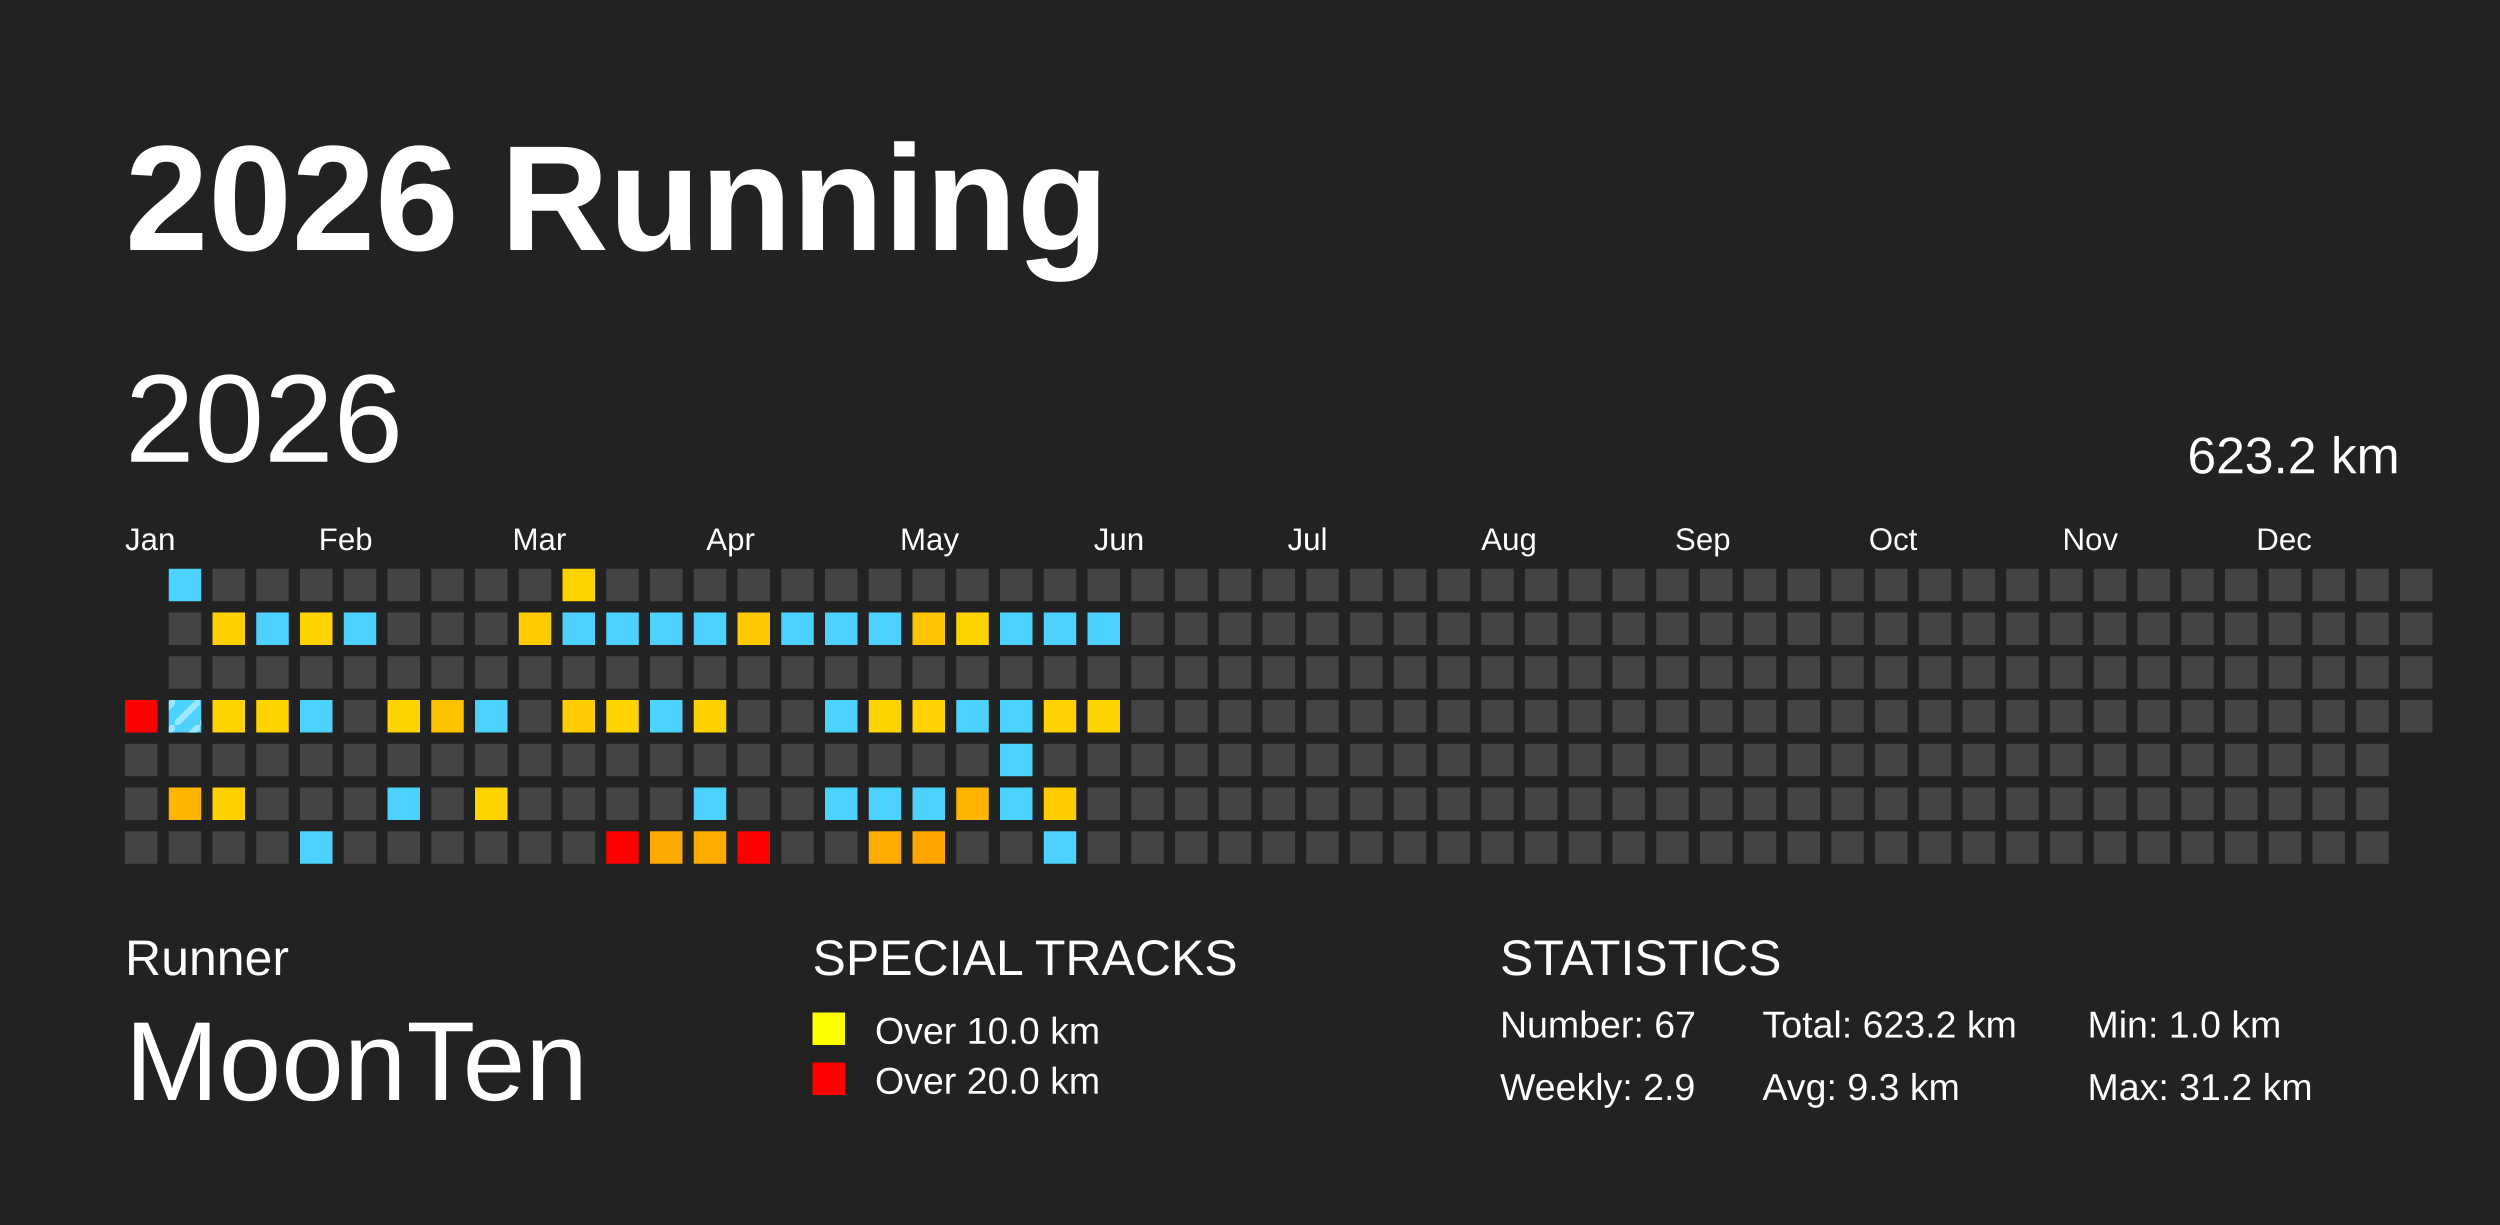
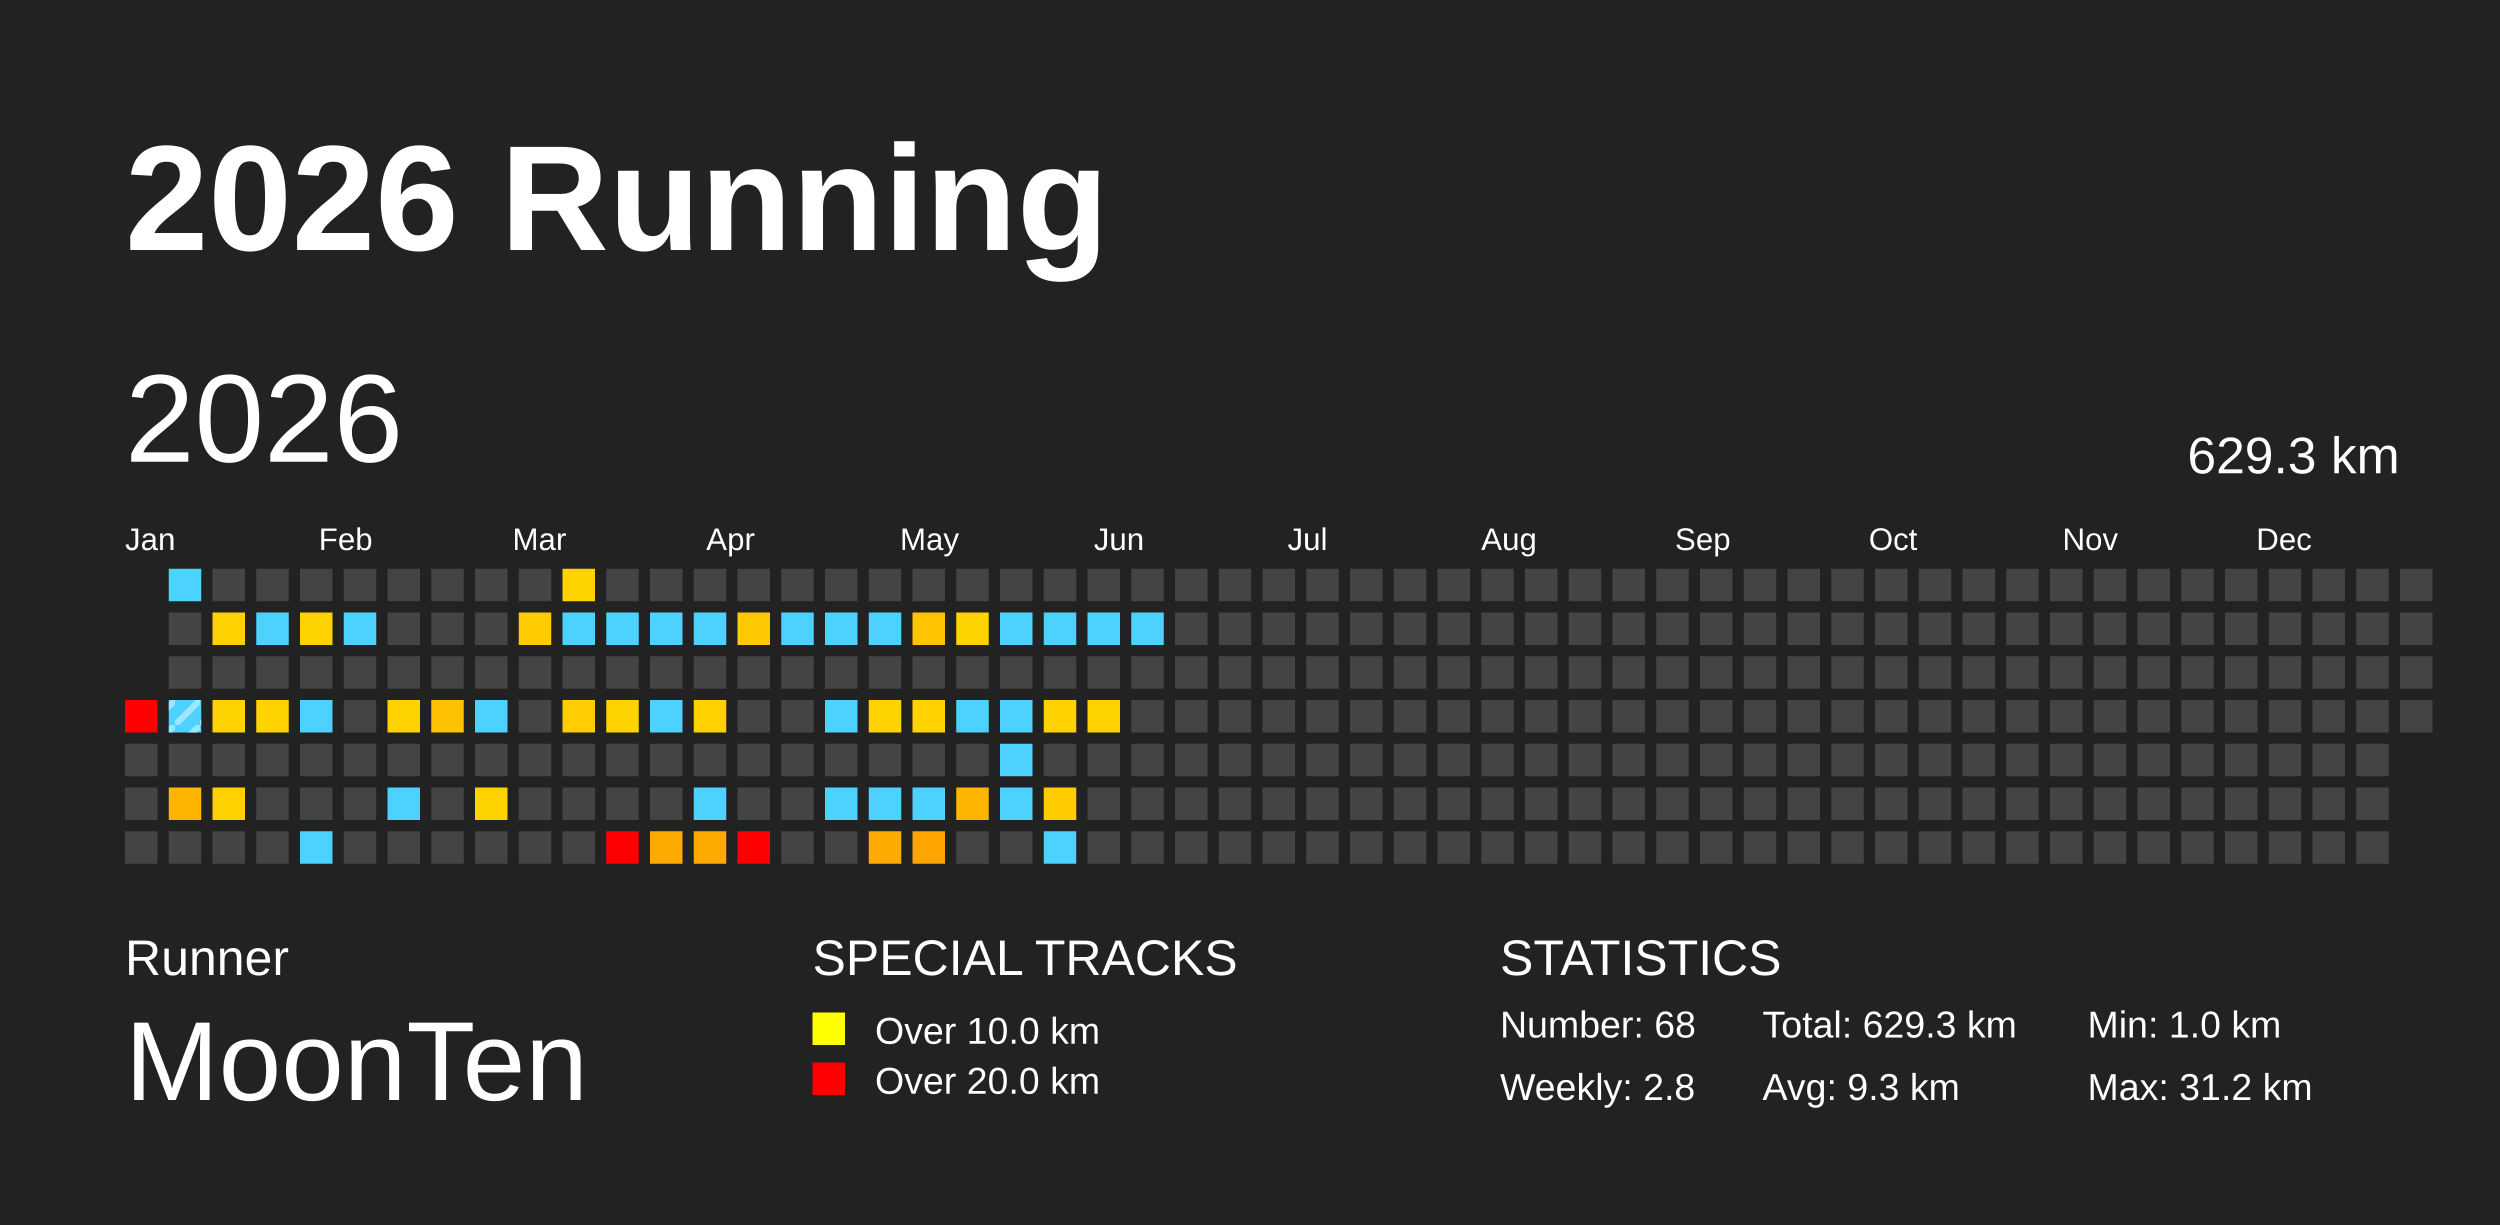
<svg xmlns="http://www.w3.org/2000/svg" baseProfile="full" height="98mm" version="1.1" viewBox="0,0,200,98" width="200mm">
  <defs>
    <pattern height="2" id="indoor-stripe" patternUnits="userSpaceOnUse" width="2">
      <line stroke="white" stroke-opacity="0.45" stroke-width="0.5" x1="0" x2="2" y1="2" y2="0" />
    </pattern>
  </defs>
  <rect fill="#222222" height="98" width="200" x="0" y="0" />
  <text fill="#FFFFFF" style="font-size:12px; font-family:Arial; font-weight:bold;" x="10" y="20">2026 Running</text>
  <text fill="#FFFFFF" style="font-size:4px; font-family:Arial" x="10" y="78">Runner</text>
  <text fill="#FFFFFF" style="font-size:9px; font-family:Arial" x="10" y="88">MoonTen</text>
  <text fill="#FFFFFF" style="font-size:4px; font-family:Arial" x="65" y="78">SPECIAL TRACKS</text>
  <rect fill="yellow" height="2.6" width="2.6" x="65" y="81" />
  <text fill="#FFFFFF" style="font-size:3px; font-family:Arial" x="70" y="83.5">Over 10.0 km</text>
  <rect fill="red" height="2.6" width="2.6" x="65" y="85" />
  <text fill="#FFFFFF" style="font-size:3px; font-family:Arial" x="70" y="87.5">Over 20.0 km</text>
  <text fill="#FFFFFF" style="font-size:4px; font-family:Arial" x="120" y="78">STATISTICS</text>
-   <text fill="#FFFFFF" style="font-size:3px; font-family:Arial" x="120" y="83">Number: 67</text>
-   <text fill="#FFFFFF" style="font-size:3px; font-family:Arial" x="120" y="88">Weekly: 2.9</text>
-   <text fill="#FFFFFF" style="font-size:3px; font-family:Arial" x="141" y="83">Total: 623.2 km</text>
+   <text fill="#FFFFFF" style="font-size:3px; font-family:Arial" x="120" y="83">Number: 68</text>
+   <text fill="#FFFFFF" style="font-size:3px; font-family:Arial" x="120" y="88">Weekly: 2.8</text>
+   <text fill="#FFFFFF" style="font-size:3px; font-family:Arial" x="141" y="83">Total: 629.3 km</text>
  <text fill="#FFFFFF" style="font-size:3px; font-family:Arial" x="141" y="88">Avg: 9.3 km</text>
  <text fill="#FFFFFF" style="font-size:3px; font-family:Arial" x="167" y="83">Min: 1.0 km</text>
  <text fill="#FFFFFF" style="font-size:3px; font-family:Arial" x="167" y="88">Max: 31.2 km</text>
  <text dominant-baseline="hanging" fill="#FFFFFF" style="font-size:10.0px; font-family:Arial;" x="10" y="30">2026</text>
-   <text dominant-baseline="hanging" fill="#FFFFFF" style="font-size:4.125px; font-family:Arial;" x="175" y="35">623.2 km</text>
+   <text dominant-baseline="hanging" fill="#FFFFFF" style="font-size:4.125px; font-family:Arial;" x="175" y="35">629.3 km</text>
  <text fill="#FFFFFF" style="font-size:2.5px; font-family:Arial" x="10.0" y="44">Jan</text>
  <text fill="#FFFFFF" style="font-size:2.5px; font-family:Arial" x="25.5" y="44">Feb</text>
  <text fill="#FFFFFF" style="font-size:2.5px; font-family:Arial" x="41.0" y="44">Mar</text>
  <text fill="#FFFFFF" style="font-size:2.5px; font-family:Arial" x="56.5" y="44">Apr</text>
  <text fill="#FFFFFF" style="font-size:2.5px; font-family:Arial" x="72.0" y="44">May</text>
  <text fill="#FFFFFF" style="font-size:2.5px; font-family:Arial" x="87.5" y="44">Jun</text>
  <text fill="#FFFFFF" style="font-size:2.5px; font-family:Arial" x="103.0" y="44">Jul</text>
  <text fill="#FFFFFF" style="font-size:2.5px; font-family:Arial" x="118.5" y="44">Aug</text>
  <text fill="#FFFFFF" style="font-size:2.5px; font-family:Arial" x="134.0" y="44">Sep</text>
  <text fill="#FFFFFF" style="font-size:2.5px; font-family:Arial" x="149.5" y="44">Oct</text>
  <text fill="#FFFFFF" style="font-size:2.5px; font-family:Arial" x="165.0" y="44">Nov</text>
  <text fill="#FFFFFF" style="font-size:2.5px; font-family:Arial" x="180.5" y="44">Dec</text>
  <rect fill="red" height="2.6" width="2.6" x="10.0" y="56.0" />
  <rect fill="#444444" height="2.6" width="2.6" x="10.0" y="59.5" />
  <rect fill="#444444" height="2.6" width="2.6" x="10.0" y="63.0" />
  <rect fill="#444444" height="2.6" width="2.6" x="10.0" y="66.5" />
  <rect fill="#4dd2ff" height="2.6" width="2.6" x="13.5" y="45.5" />
  <rect fill="#444444" height="2.6" width="2.6" x="13.5" y="49.0" />
  <rect fill="#444444" height="2.6" width="2.6" x="13.5" y="52.5" />
  <rect fill="#4dd2ff" height="2.6" width="2.6" x="13.5" y="56.0" />
  <rect fill="url(#indoor-stripe)" height="2.6" style="pointer-events: none;" width="2.6" x="13.5" y="56.0" />
  <rect fill="#444444" height="2.6" width="2.6" x="13.5" y="59.5" />
  <rect fill="#ffb500" height="2.6" width="2.6" x="13.5" y="63.0" />
  <rect fill="#444444" height="2.6" width="2.6" x="13.5" y="66.5" />
  <rect fill="#444444" height="2.6" width="2.6" x="17.0" y="45.5" />
  <rect fill="#ffd100" height="2.6" width="2.6" x="17.0" y="49.0" />
  <rect fill="#444444" height="2.6" width="2.6" x="17.0" y="52.5" />
  <rect fill="#ffd300" height="2.6" width="2.6" x="17.0" y="56.0" />
  <rect fill="#444444" height="2.6" width="2.6" x="17.0" y="59.5" />
  <rect fill="#ffd100" height="2.6" width="2.6" x="17.0" y="63.0" />
  <rect fill="#444444" height="2.6" width="2.6" x="17.0" y="66.5" />
  <rect fill="#444444" height="2.6" width="2.6" x="20.5" y="45.5" />
  <rect fill="#4dd2ff" height="2.6" width="2.6" x="20.5" y="49.0" />
  <rect fill="#444444" height="2.6" width="2.6" x="20.5" y="52.5" />
  <rect fill="#ffd300" height="2.6" width="2.6" x="20.5" y="56.0" />
  <rect fill="#444444" height="2.6" width="2.6" x="20.5" y="59.5" />
  <rect fill="#444444" height="2.6" width="2.6" x="20.5" y="63.0" />
  <rect fill="#444444" height="2.6" width="2.6" x="20.5" y="66.5" />
  <rect fill="#444444" height="2.6" width="2.6" x="24.0" y="45.5" />
  <rect fill="#ffd300" height="2.6" width="2.6" x="24.0" y="49.0" />
  <rect fill="#444444" height="2.6" width="2.6" x="24.0" y="52.5" />
  <rect fill="#4dd2ff" height="2.6" width="2.6" x="24.0" y="56.0" />
  <rect fill="#444444" height="2.6" width="2.6" x="24.0" y="59.5" />
  <rect fill="#444444" height="2.6" width="2.6" x="24.0" y="63.0" />
  <rect fill="#4dd2ff" height="2.6" width="2.6" x="24.0" y="66.5" />
  <rect fill="#444444" height="2.6" width="2.6" x="27.5" y="45.5" />
  <rect fill="#4dd2ff" height="2.6" width="2.6" x="27.5" y="49.0" />
  <rect fill="#444444" height="2.6" width="2.6" x="27.5" y="52.5" />
  <rect fill="#444444" height="2.6" width="2.6" x="27.5" y="56.0" />
  <rect fill="#444444" height="2.6" width="2.6" x="27.5" y="59.5" />
  <rect fill="#444444" height="2.6" width="2.6" x="27.5" y="63.0" />
  <rect fill="#444444" height="2.6" width="2.6" x="27.5" y="66.5" />
  <rect fill="#444444" height="2.6" width="2.6" x="31.0" y="45.5" />
  <rect fill="#444444" height="2.6" width="2.6" x="31.0" y="49.0" />
  <rect fill="#444444" height="2.6" width="2.6" x="31.0" y="52.5" />
  <rect fill="#ffd300" height="2.6" width="2.6" x="31.0" y="56.0" />
  <rect fill="#444444" height="2.6" width="2.6" x="31.0" y="59.5" />
  <rect fill="#4dd2ff" height="2.6" width="2.6" x="31.0" y="63.0" />
  <rect fill="#444444" height="2.6" width="2.6" x="31.0" y="66.5" />
  <rect fill="#444444" height="2.6" width="2.6" x="34.5" y="45.5" />
  <rect fill="#444444" height="2.6" width="2.6" x="34.5" y="49.0" />
  <rect fill="#444444" height="2.6" width="2.6" x="34.5" y="52.5" />
  <rect fill="#ffc200" height="2.6" width="2.6" x="34.5" y="56.0" />
  <rect fill="#444444" height="2.6" width="2.6" x="34.5" y="59.5" />
  <rect fill="#444444" height="2.6" width="2.6" x="34.5" y="63.0" />
  <rect fill="#444444" height="2.6" width="2.6" x="34.5" y="66.5" />
  <rect fill="#444444" height="2.6" width="2.6" x="38.0" y="45.5" />
  <rect fill="#444444" height="2.6" width="2.6" x="38.0" y="49.0" />
  <rect fill="#444444" height="2.6" width="2.6" x="38.0" y="52.5" />
  <rect fill="#4dd2ff" height="2.6" width="2.6" x="38.0" y="56.0" />
  <rect fill="#444444" height="2.6" width="2.6" x="38.0" y="59.5" />
  <rect fill="#ffd300" height="2.6" width="2.6" x="38.0" y="63.0" />
  <rect fill="#444444" height="2.6" width="2.6" x="38.0" y="66.5" />
  <rect fill="#444444" height="2.6" width="2.6" x="41.5" y="45.5" />
  <rect fill="#ffcc00" height="2.6" width="2.6" x="41.5" y="49.0" />
  <rect fill="#444444" height="2.6" width="2.6" x="41.5" y="52.5" />
  <rect fill="#444444" height="2.6" width="2.6" x="41.5" y="56.0" />
  <rect fill="#444444" height="2.6" width="2.6" x="41.5" y="59.5" />
  <rect fill="#444444" height="2.6" width="2.6" x="41.5" y="63.0" />
  <rect fill="#444444" height="2.6" width="2.6" x="41.5" y="66.5" />
  <rect fill="#ffd300" height="2.6" width="2.6" x="45.0" y="45.5" />
  <rect fill="#4dd2ff" height="2.6" width="2.6" x="45.0" y="49.0" />
  <rect fill="#444444" height="2.6" width="2.6" x="45.0" y="52.5" />
  <rect fill="#ffcd00" height="2.6" width="2.6" x="45.0" y="56.0" />
  <rect fill="#444444" height="2.6" width="2.6" x="45.0" y="59.5" />
  <rect fill="#444444" height="2.6" width="2.6" x="45.0" y="63.0" />
  <rect fill="#444444" height="2.6" width="2.6" x="45.0" y="66.5" />
  <rect fill="#444444" height="2.6" width="2.6" x="48.5" y="45.5" />
  <rect fill="#4dd2ff" height="2.6" width="2.6" x="48.5" y="49.0" />
  <rect fill="#444444" height="2.6" width="2.6" x="48.5" y="52.5" />
  <rect fill="#ffd300" height="2.6" width="2.6" x="48.5" y="56.0" />
  <rect fill="#444444" height="2.6" width="2.6" x="48.5" y="59.5" />
  <rect fill="#444444" height="2.6" width="2.6" x="48.5" y="63.0" />
  <rect fill="red" height="2.6" width="2.6" x="48.5" y="66.5" />
  <rect fill="#444444" height="2.6" width="2.6" x="52.0" y="45.5" />
  <rect fill="#4dd2ff" height="2.6" width="2.6" x="52.0" y="49.0" />
  <rect fill="#444444" height="2.6" width="2.6" x="52.0" y="52.5" />
  <rect fill="#4dd2ff" height="2.6" width="2.6" x="52.0" y="56.0" />
  <rect fill="#444444" height="2.6" width="2.6" x="52.0" y="59.5" />
  <rect fill="#444444" height="2.6" width="2.6" x="52.0" y="63.0" />
  <rect fill="#ffaa00" height="2.6" width="2.6" x="52.0" y="66.5" />
  <rect fill="#444444" height="2.6" width="2.6" x="55.5" y="45.5" />
  <rect fill="#4dd2ff" height="2.6" width="2.6" x="55.5" y="49.0" />
  <rect fill="#444444" height="2.6" width="2.6" x="55.5" y="52.5" />
  <rect fill="#ffd100" height="2.6" width="2.6" x="55.5" y="56.0" />
  <rect fill="#444444" height="2.6" width="2.6" x="55.5" y="59.5" />
  <rect fill="#4dd2ff" height="2.6" width="2.6" x="55.5" y="63.0" />
  <rect fill="#ffaa00" height="2.6" width="2.6" x="55.5" y="66.5" />
  <rect fill="#444444" height="2.6" width="2.6" x="59.0" y="45.5" />
  <rect fill="#ffc900" height="2.6" width="2.6" x="59.0" y="49.0" />
  <rect fill="#444444" height="2.6" width="2.6" x="59.0" y="52.5" />
  <rect fill="#444444" height="2.6" width="2.6" x="59.0" y="56.0" />
  <rect fill="#444444" height="2.6" width="2.6" x="59.0" y="59.5" />
  <rect fill="#444444" height="2.6" width="2.6" x="59.0" y="63.0" />
  <rect fill="red" height="2.6" width="2.6" x="59.0" y="66.5" />
  <rect fill="#444444" height="2.6" width="2.6" x="62.5" y="45.5" />
  <rect fill="#4dd2ff" height="2.6" width="2.6" x="62.5" y="49.0" />
  <rect fill="#444444" height="2.6" width="2.6" x="62.5" y="52.5" />
  <rect fill="#444444" height="2.6" width="2.6" x="62.5" y="56.0" />
  <rect fill="#444444" height="2.6" width="2.6" x="62.5" y="59.5" />
  <rect fill="#444444" height="2.6" width="2.6" x="62.5" y="63.0" />
  <rect fill="#444444" height="2.6" width="2.6" x="62.5" y="66.5" />
  <rect fill="#444444" height="2.6" width="2.6" x="66.0" y="45.5" />
  <rect fill="#4dd2ff" height="2.6" width="2.6" x="66.0" y="49.0" />
  <rect fill="#444444" height="2.6" width="2.6" x="66.0" y="52.5" />
  <rect fill="#4dd2ff" height="2.6" width="2.6" x="66.0" y="56.0" />
  <rect fill="#444444" height="2.6" width="2.6" x="66.0" y="59.5" />
  <rect fill="#4dd2ff" height="2.6" width="2.6" x="66.0" y="63.0" />
  <rect fill="#444444" height="2.6" width="2.6" x="66.0" y="66.5" />
  <rect fill="#444444" height="2.6" width="2.6" x="69.5" y="45.5" />
  <rect fill="#4dd2ff" height="2.6" width="2.6" x="69.5" y="49.0" />
  <rect fill="#444444" height="2.6" width="2.6" x="69.5" y="52.5" />
  <rect fill="#ffd300" height="2.6" width="2.6" x="69.5" y="56.0" />
  <rect fill="#444444" height="2.6" width="2.6" x="69.5" y="59.5" />
  <rect fill="#4dd2ff" height="2.6" width="2.6" x="69.5" y="63.0" />
  <rect fill="#ffaa00" height="2.6" width="2.6" x="69.5" y="66.5" />
  <rect fill="#444444" height="2.6" width="2.6" x="73.0" y="45.5" />
  <rect fill="#ffc300" height="2.6" width="2.6" x="73.0" y="49.0" />
  <rect fill="#444444" height="2.6" width="2.6" x="73.0" y="52.5" />
  <rect fill="#ffd200" height="2.6" width="2.6" x="73.0" y="56.0" />
  <rect fill="#444444" height="2.6" width="2.6" x="73.0" y="59.5" />
  <rect fill="#4dd2ff" height="2.6" width="2.6" x="73.0" y="63.0" />
  <rect fill="#ffa400" height="2.6" width="2.6" x="73.0" y="66.5" />
  <rect fill="#444444" height="2.6" width="2.6" x="76.5" y="45.5" />
  <rect fill="#ffd300" height="2.6" width="2.6" x="76.5" y="49.0" />
  <rect fill="#444444" height="2.6" width="2.6" x="76.5" y="52.5" />
  <rect fill="#4dd2ff" height="2.6" width="2.6" x="76.5" y="56.0" />
  <rect fill="#444444" height="2.6" width="2.6" x="76.5" y="59.5" />
  <rect fill="#ffb400" height="2.6" width="2.6" x="76.5" y="63.0" />
  <rect fill="#444444" height="2.6" width="2.6" x="76.5" y="66.5" />
  <rect fill="#444444" height="2.6" width="2.6" x="80.0" y="45.5" />
  <rect fill="#4dd2ff" height="2.6" width="2.6" x="80.0" y="49.0" />
  <rect fill="#444444" height="2.6" width="2.6" x="80.0" y="52.5" />
  <rect fill="#4dd2ff" height="2.6" width="2.6" x="80.0" y="56.0" />
  <rect fill="#4dd2ff" height="2.6" width="2.6" x="80.0" y="59.5" />
  <rect fill="#4dd2ff" height="2.6" width="2.6" x="80.0" y="63.0" />
  <rect fill="#444444" height="2.6" width="2.6" x="80.0" y="66.5" />
  <rect fill="#444444" height="2.6" width="2.6" x="83.5" y="45.5" />
  <rect fill="#4dd2ff" height="2.6" width="2.6" x="83.5" y="49.0" />
  <rect fill="#444444" height="2.6" width="2.6" x="83.5" y="52.5" />
  <rect fill="#ffd200" height="2.6" width="2.6" x="83.5" y="56.0" />
  <rect fill="#444444" height="2.6" width="2.6" x="83.5" y="59.5" />
  <rect fill="#ffcc00" height="2.6" width="2.6" x="83.5" y="63.0" />
  <rect fill="#4dd2ff" height="2.6" width="2.6" x="83.5" y="66.5" />
  <rect fill="#444444" height="2.6" width="2.6" x="87.0" y="45.5" />
  <rect fill="#4dd2ff" height="2.6" width="2.6" x="87.0" y="49.0" />
  <rect fill="#444444" height="2.6" width="2.6" x="87.0" y="52.5" />
  <rect fill="#ffd300" height="2.6" width="2.6" x="87.0" y="56.0" />
  <rect fill="#444444" height="2.6" width="2.6" x="87.0" y="59.5" />
  <rect fill="#444444" height="2.6" width="2.6" x="87.0" y="63.0" />
  <rect fill="#444444" height="2.6" width="2.6" x="87.0" y="66.5" />
  <rect fill="#444444" height="2.6" width="2.6" x="90.5" y="45.5" />
-   <rect fill="#444444" height="2.6" width="2.6" x="90.5" y="49.0" />
+   <rect fill="#4dd2ff" height="2.6" width="2.6" x="90.5" y="49.0" />
  <rect fill="#444444" height="2.6" width="2.6" x="90.5" y="52.5" />
  <rect fill="#444444" height="2.6" width="2.6" x="90.5" y="56.0" />
  <rect fill="#444444" height="2.6" width="2.6" x="90.5" y="59.5" />
  <rect fill="#444444" height="2.6" width="2.6" x="90.5" y="63.0" />
  <rect fill="#444444" height="2.6" width="2.6" x="90.5" y="66.5" />
  <rect fill="#444444" height="2.6" width="2.6" x="94.0" y="45.5" />
  <rect fill="#444444" height="2.6" width="2.6" x="94.0" y="49.0" />
  <rect fill="#444444" height="2.6" width="2.6" x="94.0" y="52.5" />
  <rect fill="#444444" height="2.6" width="2.6" x="94.0" y="56.0" />
  <rect fill="#444444" height="2.6" width="2.6" x="94.0" y="59.5" />
  <rect fill="#444444" height="2.6" width="2.6" x="94.0" y="63.0" />
  <rect fill="#444444" height="2.6" width="2.6" x="94.0" y="66.5" />
  <rect fill="#444444" height="2.6" width="2.6" x="97.5" y="45.5" />
  <rect fill="#444444" height="2.6" width="2.6" x="97.5" y="49.0" />
  <rect fill="#444444" height="2.6" width="2.6" x="97.5" y="52.5" />
  <rect fill="#444444" height="2.6" width="2.6" x="97.5" y="56.0" />
  <rect fill="#444444" height="2.6" width="2.6" x="97.5" y="59.5" />
  <rect fill="#444444" height="2.6" width="2.6" x="97.5" y="63.0" />
  <rect fill="#444444" height="2.6" width="2.6" x="97.5" y="66.5" />
  <rect fill="#444444" height="2.6" width="2.6" x="101.0" y="45.5" />
  <rect fill="#444444" height="2.6" width="2.6" x="101.0" y="49.0" />
  <rect fill="#444444" height="2.6" width="2.6" x="101.0" y="52.5" />
  <rect fill="#444444" height="2.6" width="2.6" x="101.0" y="56.0" />
  <rect fill="#444444" height="2.6" width="2.6" x="101.0" y="59.5" />
  <rect fill="#444444" height="2.6" width="2.6" x="101.0" y="63.0" />
  <rect fill="#444444" height="2.6" width="2.6" x="101.0" y="66.5" />
  <rect fill="#444444" height="2.6" width="2.6" x="104.5" y="45.5" />
  <rect fill="#444444" height="2.6" width="2.6" x="104.5" y="49.0" />
  <rect fill="#444444" height="2.6" width="2.6" x="104.5" y="52.5" />
  <rect fill="#444444" height="2.6" width="2.6" x="104.5" y="56.0" />
  <rect fill="#444444" height="2.6" width="2.6" x="104.5" y="59.5" />
  <rect fill="#444444" height="2.6" width="2.6" x="104.5" y="63.0" />
  <rect fill="#444444" height="2.6" width="2.6" x="104.5" y="66.5" />
  <rect fill="#444444" height="2.6" width="2.6" x="108.0" y="45.5" />
  <rect fill="#444444" height="2.6" width="2.6" x="108.0" y="49.0" />
  <rect fill="#444444" height="2.6" width="2.6" x="108.0" y="52.5" />
  <rect fill="#444444" height="2.6" width="2.6" x="108.0" y="56.0" />
  <rect fill="#444444" height="2.6" width="2.6" x="108.0" y="59.5" />
  <rect fill="#444444" height="2.6" width="2.6" x="108.0" y="63.0" />
  <rect fill="#444444" height="2.6" width="2.6" x="108.0" y="66.5" />
  <rect fill="#444444" height="2.6" width="2.6" x="111.5" y="45.5" />
  <rect fill="#444444" height="2.6" width="2.6" x="111.5" y="49.0" />
  <rect fill="#444444" height="2.6" width="2.6" x="111.5" y="52.5" />
  <rect fill="#444444" height="2.6" width="2.6" x="111.5" y="56.0" />
  <rect fill="#444444" height="2.6" width="2.6" x="111.5" y="59.5" />
  <rect fill="#444444" height="2.6" width="2.6" x="111.5" y="63.0" />
  <rect fill="#444444" height="2.6" width="2.6" x="111.5" y="66.5" />
  <rect fill="#444444" height="2.6" width="2.6" x="115.0" y="45.5" />
  <rect fill="#444444" height="2.6" width="2.6" x="115.0" y="49.0" />
  <rect fill="#444444" height="2.6" width="2.6" x="115.0" y="52.5" />
  <rect fill="#444444" height="2.6" width="2.6" x="115.0" y="56.0" />
  <rect fill="#444444" height="2.6" width="2.6" x="115.0" y="59.5" />
  <rect fill="#444444" height="2.6" width="2.6" x="115.0" y="63.0" />
  <rect fill="#444444" height="2.6" width="2.6" x="115.0" y="66.5" />
  <rect fill="#444444" height="2.6" width="2.6" x="118.5" y="45.5" />
  <rect fill="#444444" height="2.6" width="2.6" x="118.5" y="49.0" />
  <rect fill="#444444" height="2.6" width="2.6" x="118.5" y="52.5" />
  <rect fill="#444444" height="2.6" width="2.6" x="118.5" y="56.0" />
  <rect fill="#444444" height="2.6" width="2.6" x="118.5" y="59.5" />
  <rect fill="#444444" height="2.6" width="2.6" x="118.5" y="63.0" />
  <rect fill="#444444" height="2.6" width="2.6" x="118.5" y="66.5" />
  <rect fill="#444444" height="2.6" width="2.6" x="122.0" y="45.5" />
  <rect fill="#444444" height="2.6" width="2.6" x="122.0" y="49.0" />
  <rect fill="#444444" height="2.6" width="2.6" x="122.0" y="52.5" />
  <rect fill="#444444" height="2.6" width="2.6" x="122.0" y="56.0" />
  <rect fill="#444444" height="2.6" width="2.6" x="122.0" y="59.5" />
  <rect fill="#444444" height="2.6" width="2.6" x="122.0" y="63.0" />
  <rect fill="#444444" height="2.6" width="2.6" x="122.0" y="66.5" />
  <rect fill="#444444" height="2.6" width="2.6" x="125.5" y="45.5" />
  <rect fill="#444444" height="2.6" width="2.6" x="125.5" y="49.0" />
  <rect fill="#444444" height="2.6" width="2.6" x="125.5" y="52.5" />
  <rect fill="#444444" height="2.6" width="2.6" x="125.5" y="56.0" />
  <rect fill="#444444" height="2.6" width="2.6" x="125.5" y="59.5" />
  <rect fill="#444444" height="2.6" width="2.6" x="125.5" y="63.0" />
  <rect fill="#444444" height="2.6" width="2.6" x="125.5" y="66.5" />
  <rect fill="#444444" height="2.6" width="2.6" x="129.0" y="45.5" />
  <rect fill="#444444" height="2.6" width="2.6" x="129.0" y="49.0" />
  <rect fill="#444444" height="2.6" width="2.6" x="129.0" y="52.5" />
  <rect fill="#444444" height="2.6" width="2.6" x="129.0" y="56.0" />
  <rect fill="#444444" height="2.6" width="2.6" x="129.0" y="59.5" />
  <rect fill="#444444" height="2.6" width="2.6" x="129.0" y="63.0" />
  <rect fill="#444444" height="2.6" width="2.6" x="129.0" y="66.5" />
  <rect fill="#444444" height="2.6" width="2.6" x="132.5" y="45.5" />
  <rect fill="#444444" height="2.6" width="2.6" x="132.5" y="49.0" />
  <rect fill="#444444" height="2.6" width="2.6" x="132.5" y="52.5" />
  <rect fill="#444444" height="2.6" width="2.6" x="132.5" y="56.0" />
  <rect fill="#444444" height="2.6" width="2.6" x="132.5" y="59.5" />
  <rect fill="#444444" height="2.6" width="2.6" x="132.5" y="63.0" />
  <rect fill="#444444" height="2.6" width="2.6" x="132.5" y="66.5" />
  <rect fill="#444444" height="2.6" width="2.6" x="136.0" y="45.5" />
  <rect fill="#444444" height="2.6" width="2.6" x="136.0" y="49.0" />
  <rect fill="#444444" height="2.6" width="2.6" x="136.0" y="52.5" />
  <rect fill="#444444" height="2.6" width="2.6" x="136.0" y="56.0" />
  <rect fill="#444444" height="2.6" width="2.6" x="136.0" y="59.5" />
  <rect fill="#444444" height="2.6" width="2.6" x="136.0" y="63.0" />
  <rect fill="#444444" height="2.6" width="2.6" x="136.0" y="66.5" />
  <rect fill="#444444" height="2.6" width="2.6" x="139.5" y="45.5" />
  <rect fill="#444444" height="2.6" width="2.6" x="139.5" y="49.0" />
  <rect fill="#444444" height="2.6" width="2.6" x="139.5" y="52.5" />
  <rect fill="#444444" height="2.6" width="2.6" x="139.5" y="56.0" />
  <rect fill="#444444" height="2.6" width="2.6" x="139.5" y="59.5" />
  <rect fill="#444444" height="2.6" width="2.6" x="139.5" y="63.0" />
  <rect fill="#444444" height="2.6" width="2.6" x="139.5" y="66.5" />
  <rect fill="#444444" height="2.6" width="2.6" x="143.0" y="45.5" />
  <rect fill="#444444" height="2.6" width="2.6" x="143.0" y="49.0" />
  <rect fill="#444444" height="2.6" width="2.6" x="143.0" y="52.5" />
  <rect fill="#444444" height="2.6" width="2.6" x="143.0" y="56.0" />
  <rect fill="#444444" height="2.6" width="2.6" x="143.0" y="59.5" />
  <rect fill="#444444" height="2.6" width="2.6" x="143.0" y="63.0" />
  <rect fill="#444444" height="2.6" width="2.6" x="143.0" y="66.5" />
  <rect fill="#444444" height="2.6" width="2.6" x="146.5" y="45.5" />
  <rect fill="#444444" height="2.6" width="2.6" x="146.5" y="49.0" />
  <rect fill="#444444" height="2.6" width="2.6" x="146.5" y="52.5" />
  <rect fill="#444444" height="2.6" width="2.6" x="146.5" y="56.0" />
  <rect fill="#444444" height="2.6" width="2.6" x="146.5" y="59.5" />
  <rect fill="#444444" height="2.6" width="2.6" x="146.5" y="63.0" />
  <rect fill="#444444" height="2.6" width="2.6" x="146.5" y="66.5" />
  <rect fill="#444444" height="2.6" width="2.6" x="150.0" y="45.5" />
  <rect fill="#444444" height="2.6" width="2.6" x="150.0" y="49.0" />
  <rect fill="#444444" height="2.6" width="2.6" x="150.0" y="52.5" />
  <rect fill="#444444" height="2.6" width="2.6" x="150.0" y="56.0" />
  <rect fill="#444444" height="2.6" width="2.6" x="150.0" y="59.5" />
  <rect fill="#444444" height="2.6" width="2.6" x="150.0" y="63.0" />
  <rect fill="#444444" height="2.6" width="2.6" x="150.0" y="66.5" />
  <rect fill="#444444" height="2.6" width="2.6" x="153.5" y="45.5" />
  <rect fill="#444444" height="2.6" width="2.6" x="153.5" y="49.0" />
  <rect fill="#444444" height="2.6" width="2.6" x="153.5" y="52.5" />
  <rect fill="#444444" height="2.6" width="2.6" x="153.5" y="56.0" />
  <rect fill="#444444" height="2.6" width="2.6" x="153.5" y="59.5" />
  <rect fill="#444444" height="2.6" width="2.6" x="153.5" y="63.0" />
  <rect fill="#444444" height="2.6" width="2.6" x="153.5" y="66.5" />
  <rect fill="#444444" height="2.6" width="2.6" x="157.0" y="45.5" />
  <rect fill="#444444" height="2.6" width="2.6" x="157.0" y="49.0" />
  <rect fill="#444444" height="2.6" width="2.6" x="157.0" y="52.5" />
  <rect fill="#444444" height="2.6" width="2.6" x="157.0" y="56.0" />
  <rect fill="#444444" height="2.6" width="2.6" x="157.0" y="59.5" />
  <rect fill="#444444" height="2.6" width="2.6" x="157.0" y="63.0" />
  <rect fill="#444444" height="2.6" width="2.6" x="157.0" y="66.5" />
  <rect fill="#444444" height="2.6" width="2.6" x="160.5" y="45.5" />
  <rect fill="#444444" height="2.6" width="2.6" x="160.5" y="49.0" />
  <rect fill="#444444" height="2.6" width="2.6" x="160.5" y="52.5" />
  <rect fill="#444444" height="2.6" width="2.6" x="160.5" y="56.0" />
  <rect fill="#444444" height="2.6" width="2.6" x="160.5" y="59.5" />
  <rect fill="#444444" height="2.6" width="2.6" x="160.5" y="63.0" />
  <rect fill="#444444" height="2.6" width="2.6" x="160.5" y="66.5" />
  <rect fill="#444444" height="2.6" width="2.6" x="164.0" y="45.5" />
  <rect fill="#444444" height="2.6" width="2.6" x="164.0" y="49.0" />
  <rect fill="#444444" height="2.6" width="2.6" x="164.0" y="52.5" />
  <rect fill="#444444" height="2.6" width="2.6" x="164.0" y="56.0" />
  <rect fill="#444444" height="2.6" width="2.6" x="164.0" y="59.5" />
  <rect fill="#444444" height="2.6" width="2.6" x="164.0" y="63.0" />
  <rect fill="#444444" height="2.6" width="2.6" x="164.0" y="66.5" />
  <rect fill="#444444" height="2.6" width="2.6" x="167.5" y="45.5" />
  <rect fill="#444444" height="2.6" width="2.6" x="167.5" y="49.0" />
  <rect fill="#444444" height="2.6" width="2.6" x="167.5" y="52.5" />
  <rect fill="#444444" height="2.6" width="2.6" x="167.5" y="56.0" />
  <rect fill="#444444" height="2.6" width="2.6" x="167.5" y="59.5" />
  <rect fill="#444444" height="2.6" width="2.6" x="167.5" y="63.0" />
  <rect fill="#444444" height="2.6" width="2.6" x="167.5" y="66.5" />
  <rect fill="#444444" height="2.6" width="2.6" x="171.0" y="45.5" />
  <rect fill="#444444" height="2.6" width="2.6" x="171.0" y="49.0" />
  <rect fill="#444444" height="2.6" width="2.6" x="171.0" y="52.5" />
  <rect fill="#444444" height="2.6" width="2.6" x="171.0" y="56.0" />
  <rect fill="#444444" height="2.6" width="2.6" x="171.0" y="59.5" />
  <rect fill="#444444" height="2.6" width="2.6" x="171.0" y="63.0" />
  <rect fill="#444444" height="2.6" width="2.6" x="171.0" y="66.5" />
  <rect fill="#444444" height="2.6" width="2.6" x="174.5" y="45.5" />
  <rect fill="#444444" height="2.6" width="2.6" x="174.5" y="49.0" />
  <rect fill="#444444" height="2.6" width="2.6" x="174.5" y="52.5" />
  <rect fill="#444444" height="2.6" width="2.6" x="174.5" y="56.0" />
  <rect fill="#444444" height="2.6" width="2.6" x="174.5" y="59.5" />
  <rect fill="#444444" height="2.6" width="2.6" x="174.5" y="63.0" />
  <rect fill="#444444" height="2.6" width="2.6" x="174.5" y="66.5" />
  <rect fill="#444444" height="2.6" width="2.6" x="178.0" y="45.5" />
  <rect fill="#444444" height="2.6" width="2.6" x="178.0" y="49.0" />
  <rect fill="#444444" height="2.6" width="2.6" x="178.0" y="52.5" />
  <rect fill="#444444" height="2.6" width="2.6" x="178.0" y="56.0" />
  <rect fill="#444444" height="2.6" width="2.6" x="178.0" y="59.5" />
  <rect fill="#444444" height="2.6" width="2.6" x="178.0" y="63.0" />
  <rect fill="#444444" height="2.6" width="2.6" x="178.0" y="66.5" />
  <rect fill="#444444" height="2.6" width="2.6" x="181.5" y="45.5" />
  <rect fill="#444444" height="2.6" width="2.6" x="181.5" y="49.0" />
  <rect fill="#444444" height="2.6" width="2.6" x="181.5" y="52.5" />
  <rect fill="#444444" height="2.6" width="2.6" x="181.5" y="56.0" />
  <rect fill="#444444" height="2.6" width="2.6" x="181.5" y="59.5" />
  <rect fill="#444444" height="2.6" width="2.6" x="181.5" y="63.0" />
  <rect fill="#444444" height="2.6" width="2.6" x="181.5" y="66.5" />
  <rect fill="#444444" height="2.6" width="2.6" x="185.0" y="45.5" />
  <rect fill="#444444" height="2.6" width="2.6" x="185.0" y="49.0" />
  <rect fill="#444444" height="2.6" width="2.6" x="185.0" y="52.5" />
  <rect fill="#444444" height="2.6" width="2.6" x="185.0" y="56.0" />
  <rect fill="#444444" height="2.6" width="2.6" x="185.0" y="59.5" />
  <rect fill="#444444" height="2.6" width="2.6" x="185.0" y="63.0" />
  <rect fill="#444444" height="2.6" width="2.6" x="185.0" y="66.5" />
  <rect fill="#444444" height="2.6" width="2.6" x="188.5" y="45.5" />
  <rect fill="#444444" height="2.6" width="2.6" x="188.5" y="49.0" />
  <rect fill="#444444" height="2.6" width="2.6" x="188.5" y="52.5" />
  <rect fill="#444444" height="2.6" width="2.6" x="188.5" y="56.0" />
  <rect fill="#444444" height="2.6" width="2.6" x="188.5" y="59.5" />
  <rect fill="#444444" height="2.6" width="2.6" x="188.5" y="63.0" />
  <rect fill="#444444" height="2.6" width="2.6" x="188.5" y="66.5" />
  <rect fill="#444444" height="2.6" width="2.6" x="192.0" y="45.5" />
  <rect fill="#444444" height="2.6" width="2.6" x="192.0" y="49.0" />
  <rect fill="#444444" height="2.6" width="2.6" x="192.0" y="52.5" />
  <rect fill="#444444" height="2.6" width="2.6" x="192.0" y="56.0" />
</svg>
